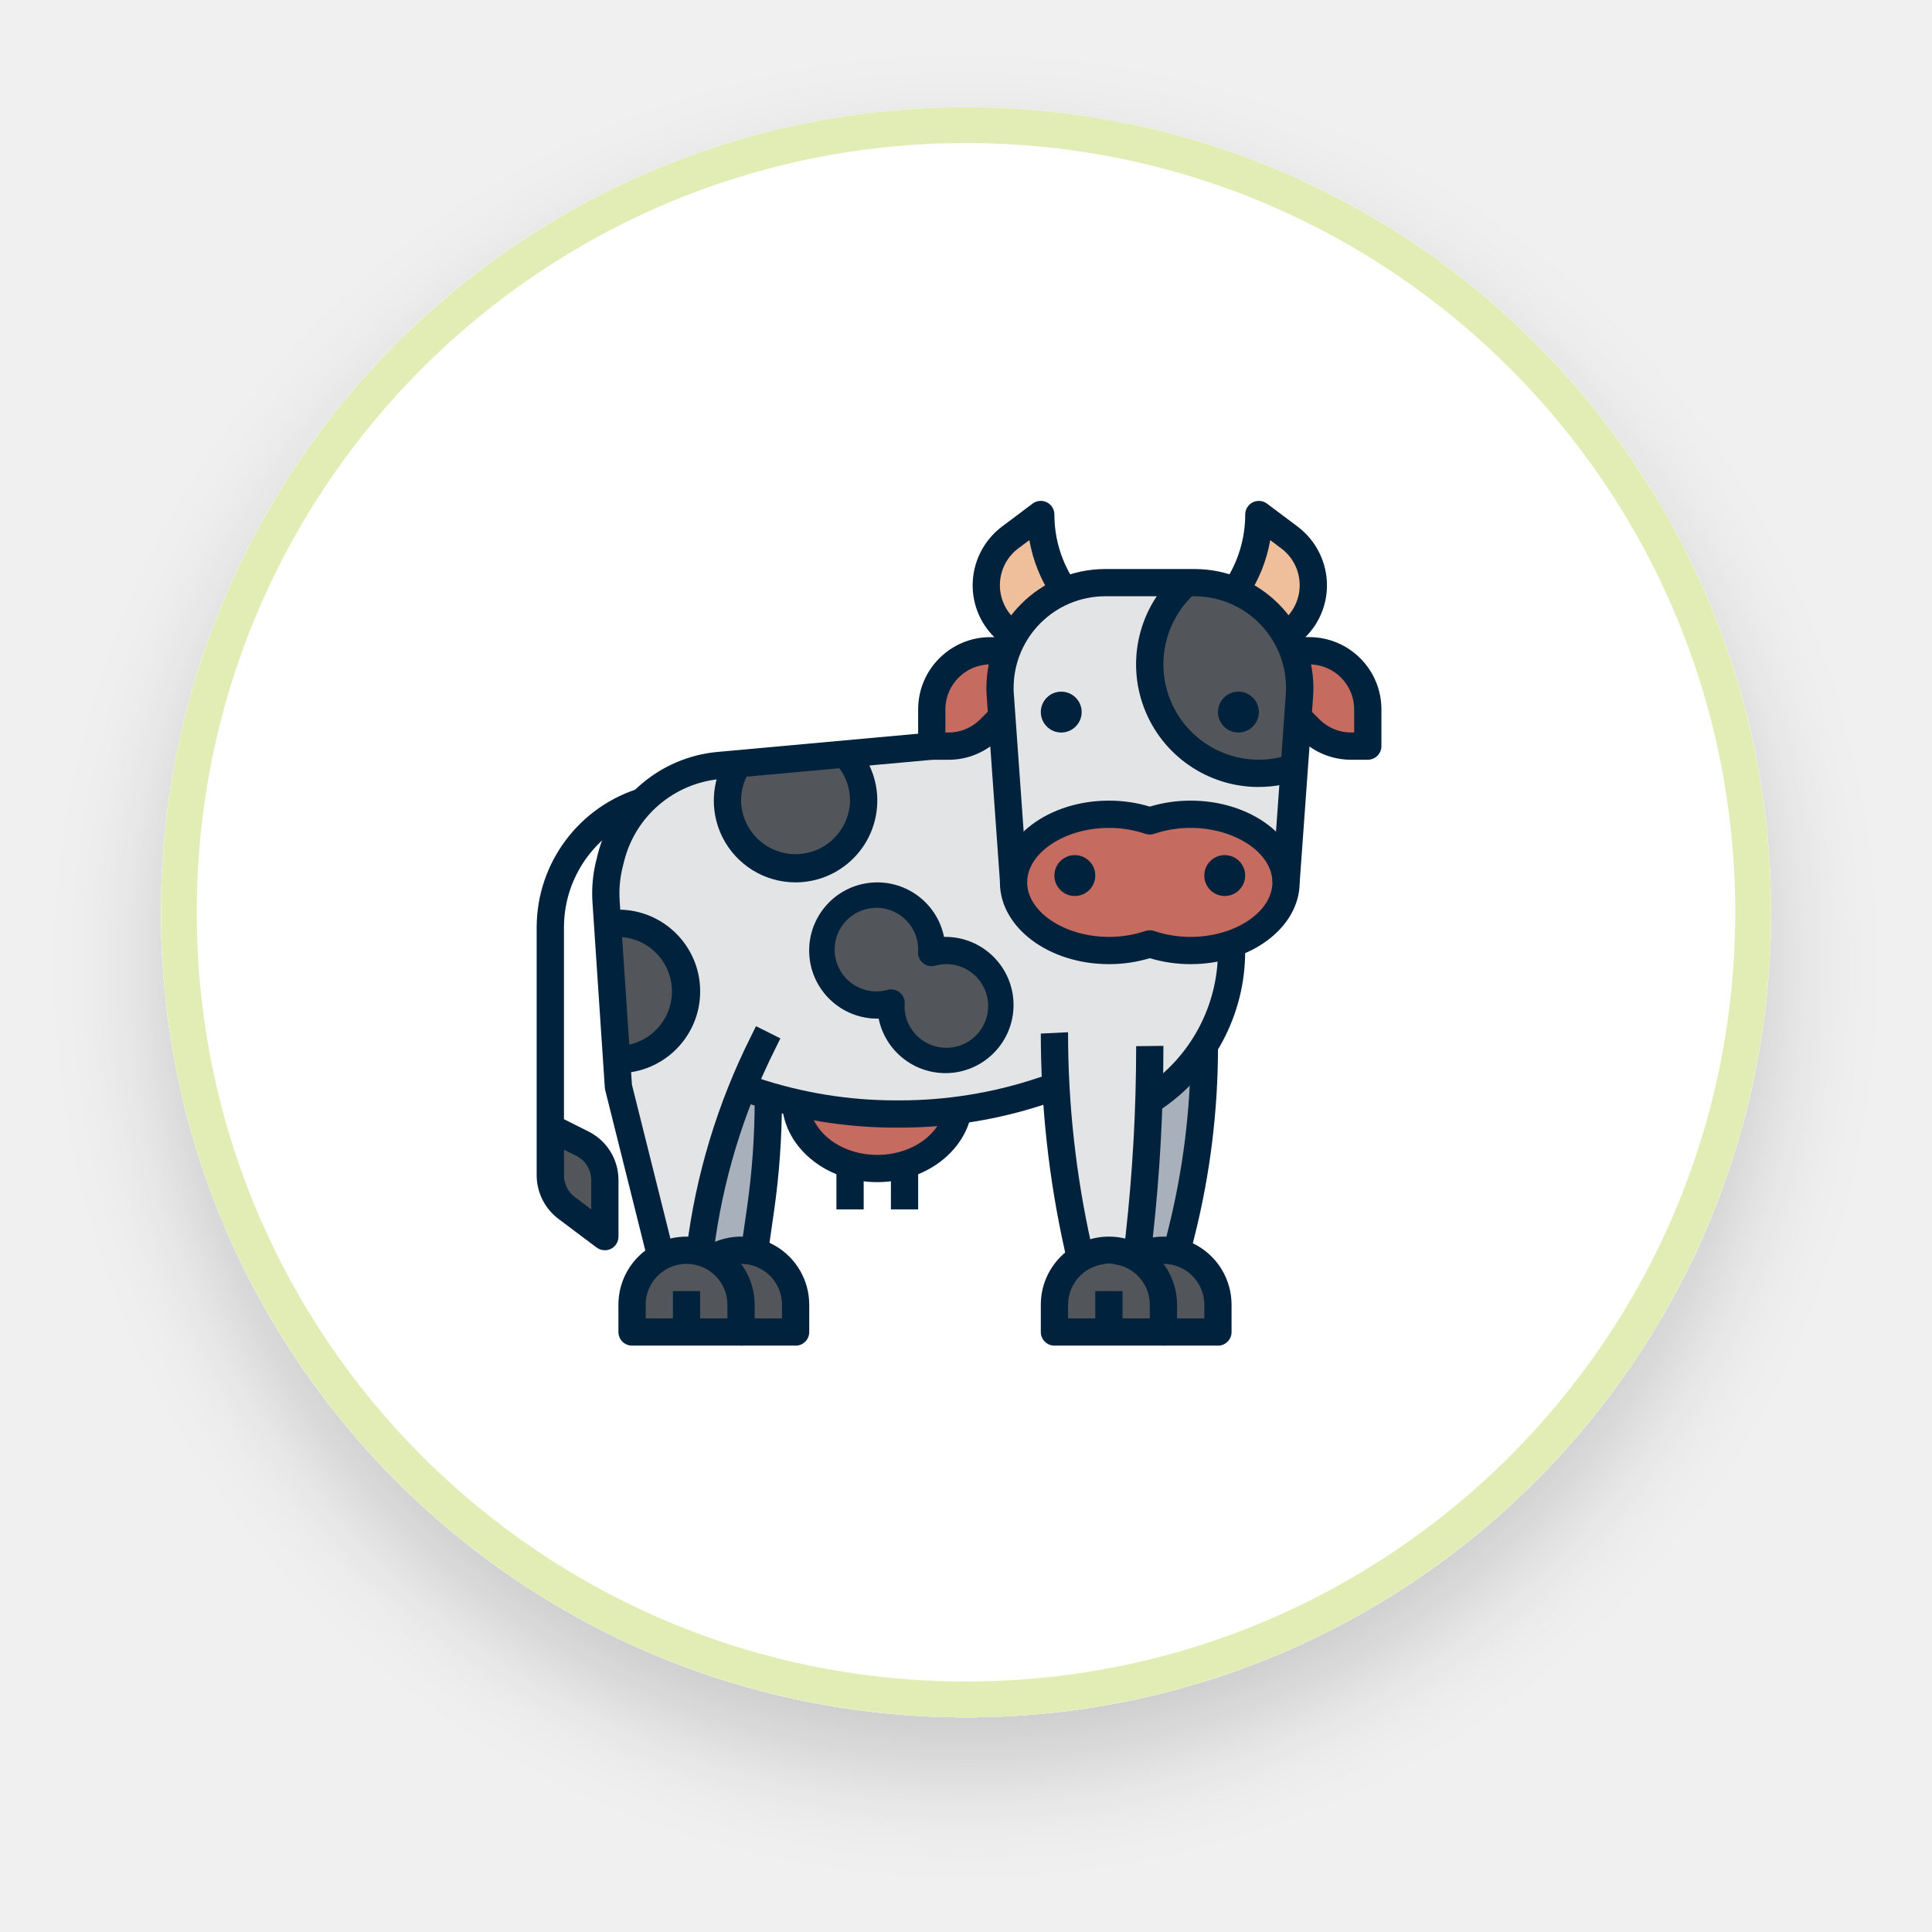
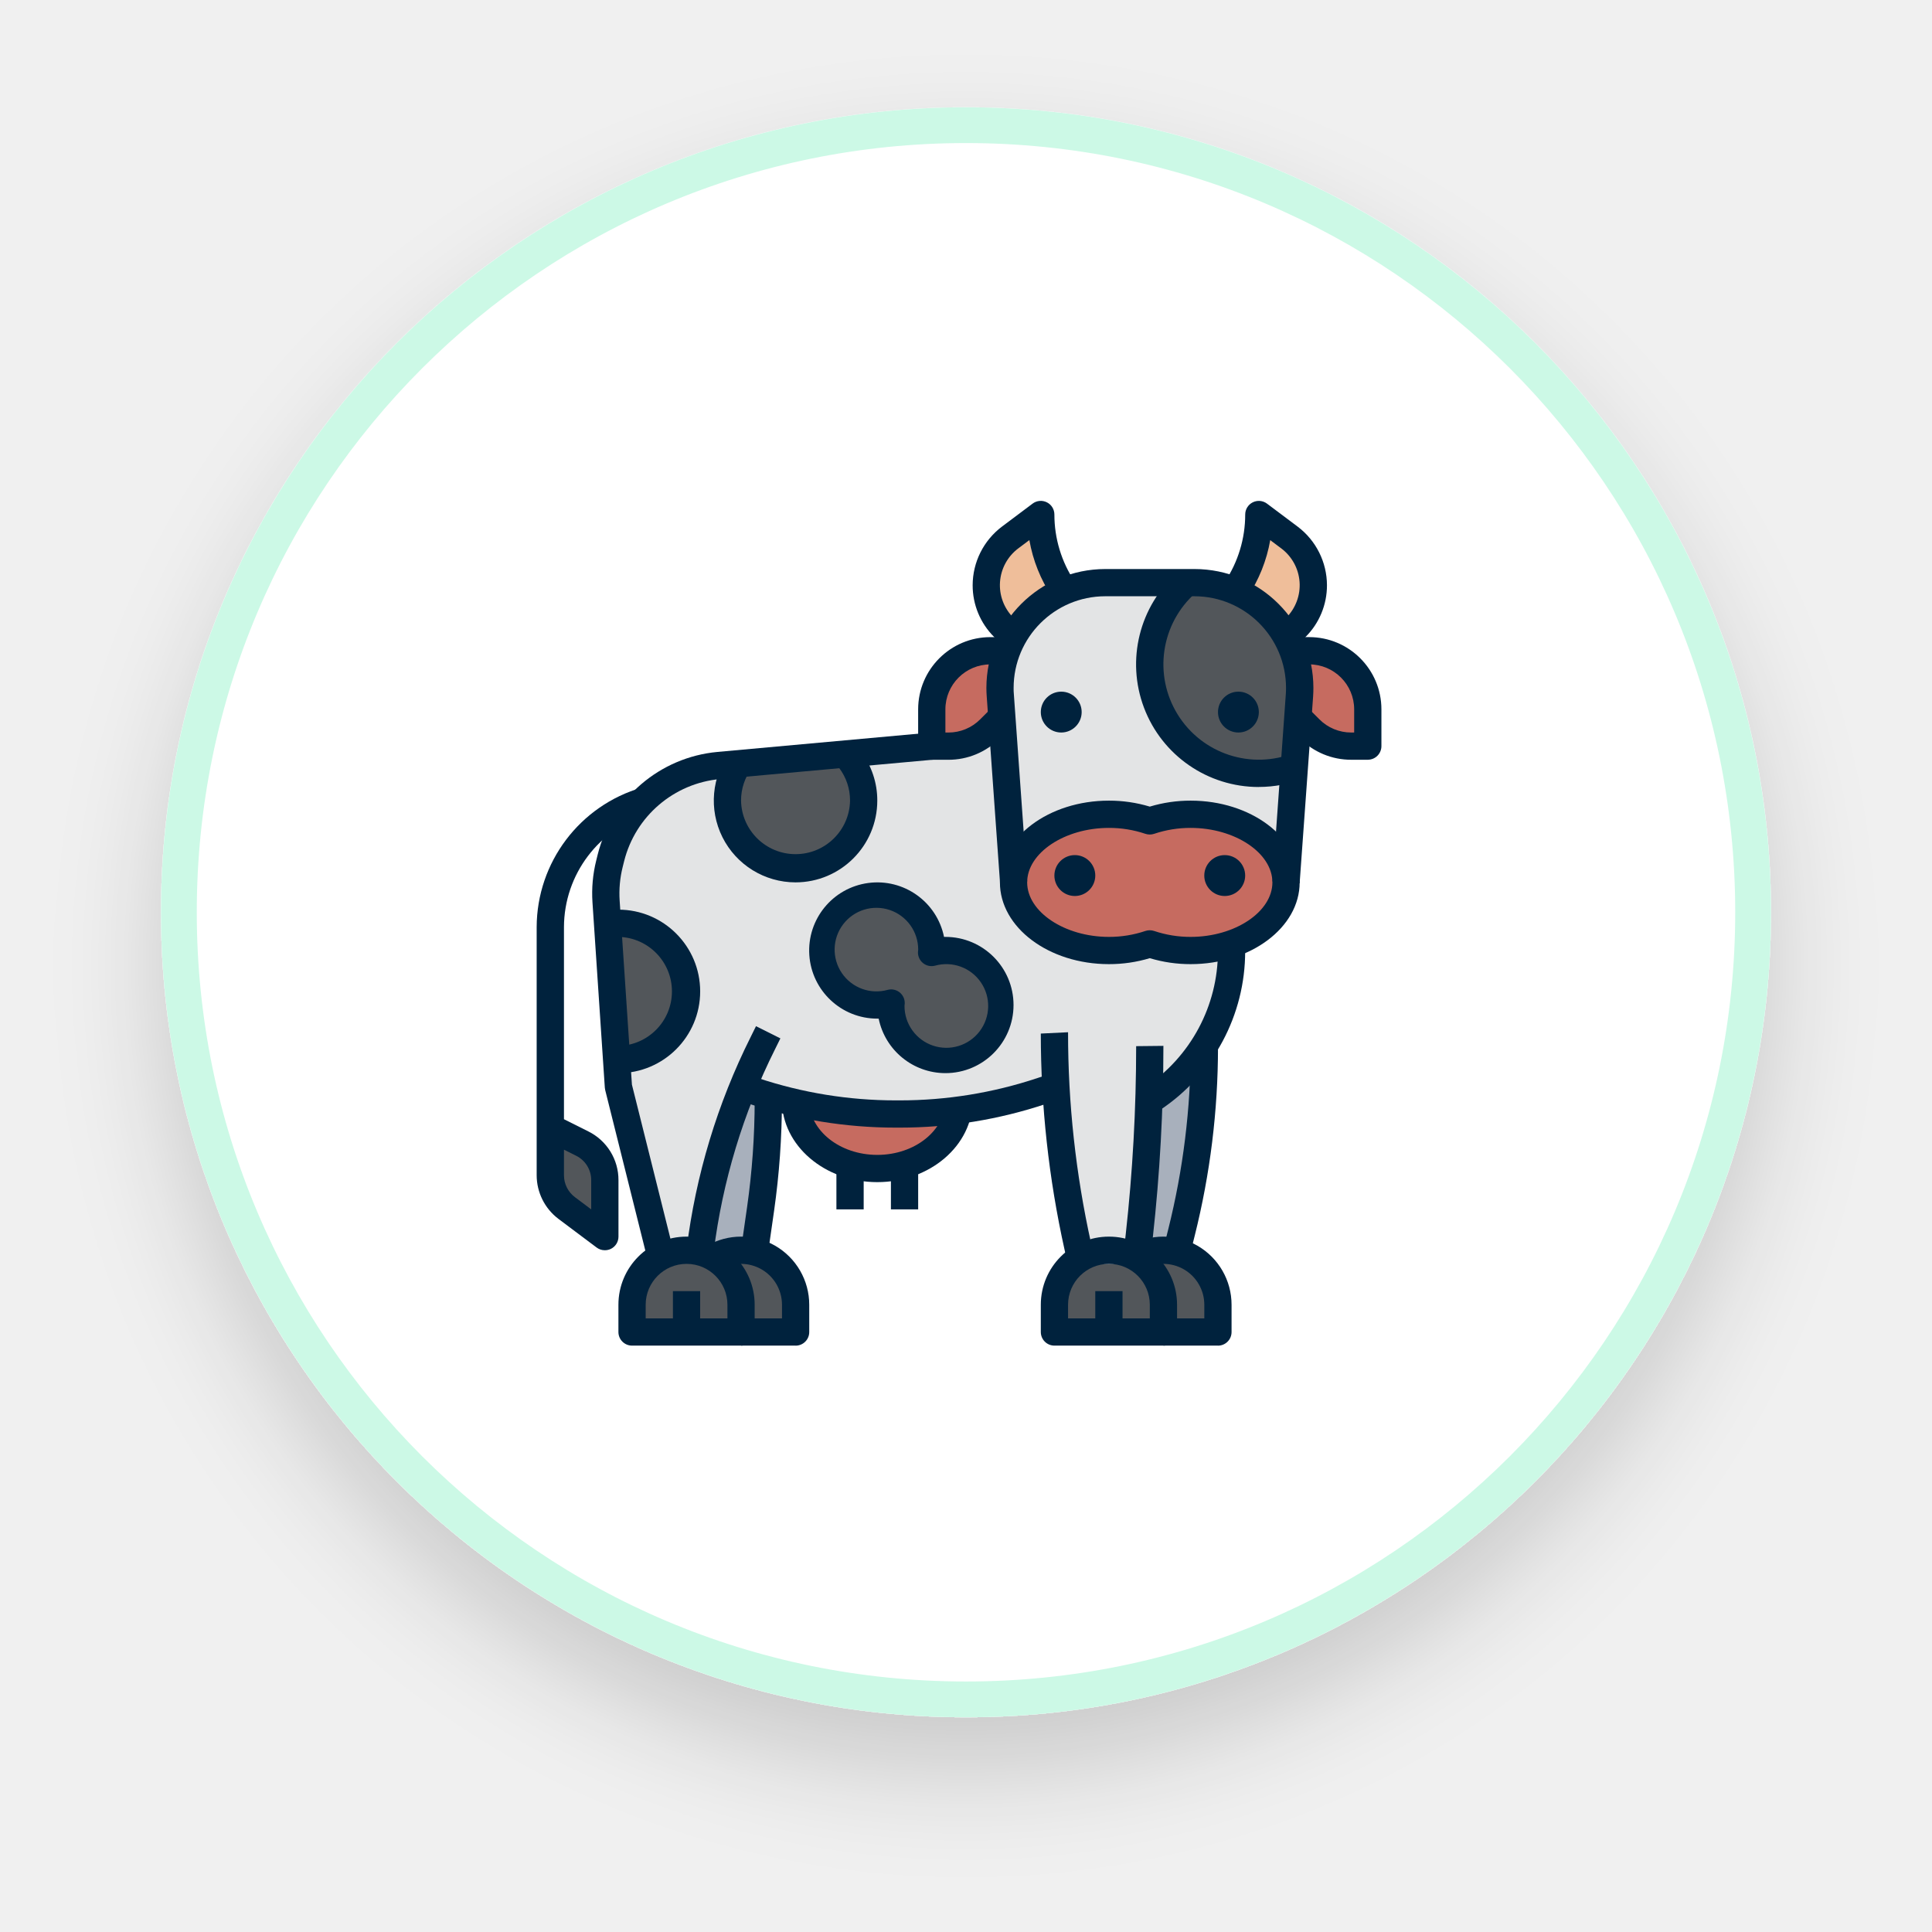
<svg xmlns="http://www.w3.org/2000/svg" width="108" height="108" viewBox="0 0 108 108">
  <defs>
    <filter id="Elipse_5710" x="0" y="0" width="108" height="108" filterUnits="userSpaceOnUse">
      <feOffset dy="3" input="SourceAlpha" />
      <feGaussianBlur stdDeviation="3" result="blur" />
      <feFlood flood-opacity="0.161" />
      <feComposite operator="in" in2="blur" />
      <feComposite in="SourceGraphic" />
    </filter>
  </defs>
  <g id="Grupo_1008771" data-name="Grupo 1008771" transform="translate(-591 -2507.893)">
    <g transform="matrix(1, 0, 0, 1, 591, 2507.89)" filter="url(#Elipse_5710)">
-       <g id="Elipse_5710-2" data-name="Elipse 5710" transform="translate(9 6)" fill="#fff" stroke="#e1edb5" stroke-width="2">
+       <g id="Elipse_5710-2" data-name="Elipse 5710" transform="translate(9 6)" fill="#fff" stroke="#ccf9e6" stroke-width="2">
        <circle cx="45" cy="45" r="45" stroke="none" />
        <circle cx="45" cy="45" r="44" fill="none" />
      </g>
    </g>
    <g id="Grupo_1008754" data-name="Grupo 1008754" transform="translate(621 2535.893)">
      <g id="Grupo_16691" data-name="Grupo 16691" transform="translate(0.762 35.035)">
        <path id="Trazado_26097" data-name="Trazado 26097" d="M86.318,396.995a2.286,2.286,0,0,1-.914-1.828V392.5l1.784.892a2.285,2.285,0,0,1,1.263,2.043v3.158Z" transform="translate(-85.404 -392.501)" fill="#52565a" />
      </g>
      <g id="Grupo_16692" data-name="Grupo 16692" transform="translate(14.471 33.512)">
        <path id="Trazado_26098" data-name="Trazado 26098" d="M129.277,388.642c0,2.1-2.046,3.808-4.57,3.808s-4.57-1.705-4.57-3.808" transform="translate(-120.137 -388.642)" fill="#c66b60" />
      </g>
      <g id="Grupo_16693" data-name="Grupo 16693" transform="translate(33.553 30.409)">
        <path id="Trazado_26099" data-name="Trazado 26099" d="M170.724,392.369v-.107l.25-1a42.665,42.665,0,0,0,1.273-10.345v-.137a9.875,9.875,0,0,1-2.886,3l-.161.107-.049.038q-.121,3.773-.538,7.53l-.135,1.211a2.88,2.88,0,0,1,2.245-.293Z" transform="translate(-168.479 -380.781)" fill="#a8b0bc" />
      </g>
      <g id="Grupo_16694" data-name="Grupo 16694" transform="translate(8.378 32.784)">
        <path id="Trazado_26100" data-name="Trazado 26100" d="M108.535,396.021l-.027-.116.33-2.315a42.8,42.8,0,0,0,.431-6.063v-.29c-.274-.081-.551-.148-.823-.238l-.6-.2a35.8,35.8,0,0,0-2.382,9.1l0,.008H104.7a2.987,2.987,0,0,1,1.527.42,2.877,2.877,0,0,1,2.308-.3Z" transform="translate(-104.7 -386.798)" fill="#a8b0bc" />
      </g>
      <g id="Grupo_16695" data-name="Grupo 16695" transform="translate(8.378 41.89)">
        <path id="Trazado_26101" data-name="Trazado 26101" d="M107.746,409.868a3.047,3.047,0,0,1,3.047,3.046v1.524H104.7v-1.524A3.047,3.047,0,0,1,107.746,409.868Z" transform="translate(-104.7 -409.868)" fill="#52565a" />
      </g>
      <g id="Grupo_16696" data-name="Grupo 16696" transform="translate(31.989 41.89)">
        <path id="Trazado_26102" data-name="Trazado 26102" d="M167.564,409.868a3.047,3.047,0,0,1,3.047,3.046v1.524h-6.093v-1.524A3.047,3.047,0,0,1,167.564,409.868Z" transform="translate(-164.518 -409.868)" fill="#52565a" />
      </g>
      <g id="Grupo_16697" data-name="Grupo 16697" transform="translate(5.331 41.89)">
        <path id="Trazado_26103" data-name="Trazado 26103" d="M100.028,409.868a3.047,3.047,0,0,1,3.046,3.046v1.524H96.981v-1.524A3.047,3.047,0,0,1,100.028,409.868Z" transform="translate(-96.981 -409.868)" fill="#52565a" />
      </g>
      <g id="Grupo_16698" data-name="Grupo 16698" transform="translate(28.942 41.89)">
        <path id="Trazado_26104" data-name="Trazado 26104" d="M159.846,409.868a3.047,3.047,0,0,1,3.046,3.046v1.524H156.8v-1.524A3.047,3.047,0,0,1,159.846,409.868Z" transform="translate(-156.799 -409.868)" fill="#52565a" />
      </g>
      <g id="Grupo_16699" data-name="Grupo 16699" transform="translate(3.865 8.378)">
        <path id="Trazado_26105" data-name="Trazado 26105" d="M128.244,341.721v.033a9.9,9.9,0,0,1-4.409,8.239l-.161.107-.049.038q-.121,3.773-.538,7.53l-.175,1.572h-3.046l-.223-1a54.559,54.559,0,0,1-1.218-8.876l0-.024h-.081l-.7.234a25.145,25.145,0,0,1-7.948,1.29h-.221a25.154,25.154,0,0,1-7.949-1.29l-.6-.2a35.8,35.8,0,0,0-2.382,9.1v.008H96.255l-2.285-9.14-.69-10.351a6.87,6.87,0,0,1,.19-2.118l.081-.325a6.853,6.853,0,0,1,6.029-5.164l11.908-1.083v-2.285a3.047,3.047,0,0,1,3.046-3.046h2.285" transform="translate(-93.265 -324.965)" fill="#e3e4e5" />
      </g>
      <g id="Grupo_16700" data-name="Grupo 16700" transform="translate(25.896 4.57)">
        <path id="Trazado_26106" data-name="Trazado 26106" d="M149.842,332.073l-.746-10.454c-.01-.139-.015-.279-.015-.419a5.883,5.883,0,0,1,5.883-5.884h4.99a5.883,5.883,0,0,1,5.884,5.883c0,.14-.005.279-.015.419l-.746,10.454" transform="translate(-149.081 -315.317)" fill="#e3e4e5" />
      </g>
      <g id="Grupo_16701" data-name="Grupo 16701" transform="translate(25.134 0.761)">
        <path id="Trazado_26107" data-name="Trazado 26107" d="M151.721,310.239l-.256-.384a7.545,7.545,0,0,1-1.267-4.186l-1.714,1.285a3.333,3.333,0,0,0-.356,5.023l.547.547" transform="translate(-147.151 -305.669)" fill="#efbe9a" />
      </g>
      <g id="Grupo_16702" data-name="Grupo 16702" transform="translate(38.844 0.761)">
        <path id="Trazado_26108" data-name="Trazado 26108" d="M181.884,310.239l.256-.384a7.548,7.548,0,0,0,1.267-4.186l1.713,1.285a3.333,3.333,0,0,1,.356,5.023l-.547.547" transform="translate(-181.884 -305.669)" fill="#efbe9a" />
      </g>
      <g id="Grupo_16703" data-name="Grupo 16703" transform="translate(22.088 8.378)">
        <path id="Trazado_26109" data-name="Trazado 26109" d="M143.241,324.965h-.531a3.278,3.278,0,0,0-3.277,3.277V330.3h.928a3.278,3.278,0,0,0,2.318-.96l.563-.564" transform="translate(-139.433 -324.965)" fill="#c66b60" />
      </g>
      <g id="Grupo_16704" data-name="Grupo 16704" transform="translate(42.652 8.378)">
        <path id="Trazado_26110" data-name="Trazado 26110" d="M191.532,324.965h.531a3.278,3.278,0,0,1,3.277,3.277V330.3h-.928a3.279,3.279,0,0,1-2.318-.96l-.563-.564" transform="translate(-191.532 -324.965)" fill="#c66b60" />
      </g>
      <g id="Grupo_16705" data-name="Grupo 16705" transform="translate(26.657 17.517)">
        <path id="Trazado_26111" data-name="Trazado 26111" d="M156.342,348.12a7.1,7.1,0,0,1,2.285.372,7.1,7.1,0,0,1,2.285-.372c2.945,0,5.332,1.706,5.332,3.808s-2.387,3.808-5.332,3.808a7.1,7.1,0,0,1-2.285-.371,7.1,7.1,0,0,1-2.285.371c-2.945,0-5.332-1.705-5.332-3.808S153.4,348.12,156.342,348.12Z" transform="translate(-151.01 -348.12)" fill="#c66b60" />
      </g>
      <g id="Grupo_16706" data-name="Grupo 16706" transform="translate(34.274 4.57)">
        <path id="Trazado_26112" data-name="Trazado 26112" d="M172.8,315.317h-.432a6.088,6.088,0,0,0,6.012,10.327l.287-4.024c.01-.139.015-.279.015-.419A5.883,5.883,0,0,0,172.8,315.317Z" transform="translate(-170.307 -315.317)" fill="#52565a" />
      </g>
      <g id="Grupo_16707" data-name="Grupo 16707" transform="translate(10.663 14.471)">
        <path id="Trazado_26113" data-name="Trazado 26113" d="M111.25,340.4a3.808,3.808,0,1,0,6.093,0" transform="translate(-110.489 -340.402)" fill="#52565a" />
      </g>
      <g id="Grupo_16708" data-name="Grupo 16708" transform="translate(15.995 22.087)">
        <path id="Trazado_26114" data-name="Trazado 26114" d="M127.042,359.7a3.047,3.047,0,0,1,3.047,3.046c0,.038-.01.073-.011.111a3.01,3.01,0,0,1,.773-.111,3.047,3.047,0,1,1-3.046,3.047c0-.038.01-.073.011-.111a3.012,3.012,0,0,1-.773.111,3.047,3.047,0,0,1,0-6.093Z" transform="translate(-123.996 -359.698)" fill="#52565a" />
      </g>
      <g id="Grupo_16709" data-name="Grupo 16709" transform="translate(4.57 23.611)">
        <path id="Trazado_26115" data-name="Trazado 26115" d="M95.052,371.173a3.808,3.808,0,0,0,0-7.616" transform="translate(-95.052 -363.557)" fill="#52565a" />
      </g>
      <g id="Grupo_16710" data-name="Grupo 16710" transform="translate(25.896 16.756)">
        <path id="Trazado_26116" data-name="Trazado 26116" d="M159.744,355.331a7.881,7.881,0,0,1-2.285-.333,7.886,7.886,0,0,1-2.285.333c-3.36,0-6.093-2.05-6.093-4.57s2.733-4.57,6.093-4.57a7.872,7.872,0,0,1,2.285.334,7.867,7.867,0,0,1,2.285-.334c3.36,0,6.093,2.049,6.093,4.57S163.1,355.331,159.744,355.331Zm-2.285-1.894a.776.776,0,0,1,.244.04,6.34,6.34,0,0,0,2.04.331c2.477,0,4.57-1.4,4.57-3.047s-2.093-3.046-4.57-3.046a6.33,6.33,0,0,0-2.04.331.771.771,0,0,1-.49,0,6.321,6.321,0,0,0-2.039-.331c-2.477,0-4.57,1.4-4.57,3.046s2.093,3.047,4.57,3.047a6.319,6.319,0,0,0,2.04-.332.774.774,0,0,1,.245-.039Z" transform="translate(-149.081 -346.191)" fill="#00223d" />
      </g>
      <g id="Grupo_16711" data-name="Grupo 16711" transform="translate(37.321 19.802)">
        <path id="Trazado_26117" data-name="Trazado 26117" d="M179.167,356.194a1.143,1.143,0,1,1,1.143-1.142A1.144,1.144,0,0,1,179.167,356.194Z" transform="translate(-178.025 -353.909)" fill="#00223d" />
      </g>
      <g id="Grupo_16712" data-name="Grupo 16712" transform="translate(28.942 19.802)">
        <path id="Trazado_26118" data-name="Trazado 26118" d="M157.942,356.194a1.143,1.143,0,1,1,1.142-1.142A1.144,1.144,0,0,1,157.942,356.194Z" transform="translate(-156.799 -353.909)" fill="#00223d" />
      </g>
      <g id="Grupo_16713" data-name="Grupo 16713" transform="translate(25.134 3.808)">
        <path id="Trazado_26119" data-name="Trazado 26119" d="M164.667,330.959l-1.519-.109.746-10.454c.008-.119.013-.242.013-.364a5.128,5.128,0,0,0-5.122-5.122H153.8a5.128,5.128,0,0,0-5.121,5.122c0,.122,0,.245.014.366l.746,10.453-1.518.109-.746-10.454c-.011-.158-.018-.315-.018-.473a6.653,6.653,0,0,1,6.645-6.645h4.99a6.653,6.653,0,0,1,6.645,6.645c0,.158-.006.315-.016.472Z" transform="translate(-147.151 -313.387)" fill="#00223d" />
      </g>
      <g id="Grupo_16714" data-name="Grupo 16714" transform="translate(38.082 10.663)">
        <path id="Trazado_26120" data-name="Trazado 26120" d="M181.1,333.039a1.142,1.142,0,1,1,1.143-1.143A1.144,1.144,0,0,1,181.1,333.039Z" transform="translate(-179.955 -330.754)" fill="#00223d" />
      </g>
      <g id="Grupo_16715" data-name="Grupo 16715" transform="translate(28.181 10.663)">
        <path id="Trazado_26121" data-name="Trazado 26121" d="M156.012,333.039a1.142,1.142,0,1,1,1.143-1.143A1.144,1.144,0,0,1,156.012,333.039Z" transform="translate(-154.87 -330.754)" fill="#00223d" />
      </g>
      <g id="Grupo_16716" data-name="Grupo 16716" transform="translate(24.373 0)">
        <path id="Trazado_26122" data-name="Trazado 26122" d="M146.968,311.895l-.547-.548a4.064,4.064,0,0,1-1.2-2.894,4.115,4.115,0,0,1,1.637-3.275l1.714-1.286a.761.761,0,0,1,1.218.609,6.768,6.768,0,0,0,1.14,3.763l.256.384-1.267.844-.256-.384a8.29,8.29,0,0,1-1.272-3.177l-.619.464a2.572,2.572,0,0,0-.276,3.875l.548.547Z" transform="translate(-145.222 -303.74)" fill="#00223d" />
      </g>
      <g id="Grupo_16717" data-name="Grupo 16717" transform="translate(38.21 0)">
        <path id="Trazado_26123" data-name="Trazado 26123" d="M184.5,311.895l-1.077-1.077.547-.547a2.571,2.571,0,0,0-.276-3.874l-.618-.463a8.3,8.3,0,0,1-1.272,3.178l-.256.384-1.267-.845.256-.384a6.778,6.778,0,0,0,1.14-3.765.761.761,0,0,1,1.218-.609l1.714,1.286a4.113,4.113,0,0,1,1.638,3.275,4.066,4.066,0,0,1-1.2,2.895Z" transform="translate(-180.279 -303.74)" fill="#00223d" />
      </g>
      <g id="Grupo_16718" data-name="Grupo 16718" transform="translate(21.326 7.616)">
        <path id="Trazado_26124" data-name="Trazado 26124" d="M139.192,329.89h-.928a.761.761,0,0,1-.762-.762v-2.054a4.04,4.04,0,0,1,4.039-4.039h.531v1.524h-.531a2.516,2.516,0,0,0-2.516,2.516v1.293h.166a2.5,2.5,0,0,0,1.779-.737l.564-.564,1.077,1.077-.564.564a4.012,4.012,0,0,1-2.855,1.183Z" transform="translate(-137.503 -323.035)" fill="#00223d" />
      </g>
      <g id="Grupo_16719" data-name="Grupo 16719" transform="translate(42.114 7.616)">
        <path id="Trazado_26125" data-name="Trazado 26125" d="M194.515,329.89h-.928a4.013,4.013,0,0,1-2.855-1.183l-.564-.564,1.077-1.077.564.564a2.5,2.5,0,0,0,1.778.737h.166v-1.293a2.516,2.516,0,0,0-2.516-2.516h-.531v-1.524h.531a4.039,4.039,0,0,1,4.039,4.039v2.054a.761.761,0,0,1-.762.762Z" transform="translate(-190.168 -323.035)" fill="#00223d" />
      </g>
      <g id="Grupo_16720" data-name="Grupo 16720" transform="translate(33.512 3.998)">
        <path id="Trazado_26126" data-name="Trazado 26126" d="M175.232,325.866a6.855,6.855,0,0,1-4.534-12l1.008,1.142a5.332,5.332,0,0,0,5.524,8.943l.573,1.412a6.817,6.817,0,0,1-2.571.5Z" transform="translate(-168.377 -313.87)" fill="#00223d" />
      </g>
      <g id="Grupo_16721" data-name="Grupo 16721" transform="translate(3.103 12.95)">
        <path id="Trazado_26127" data-name="Trazado 26127" d="M94.348,365.673l-2.285-9.14a.731.731,0,0,1-.021-.134l-.69-10.351a7.577,7.577,0,0,1,.211-2.354l.08-.324a7.625,7.625,0,0,1,6.7-5.739l11.907-1.082.139,1.517-11.907,1.082a6.1,6.1,0,0,0-5.361,4.59l-.081.326a6.085,6.085,0,0,0-.169,1.884l.686,10.282,2.268,9.074Z" transform="translate(-91.335 -336.548)" fill="#00223d" />
      </g>
      <g id="Grupo_16722" data-name="Grupo 16722" transform="translate(4.57 41.128)">
        <path id="Trazado_26128" data-name="Trazado 26128" d="M101.907,414.031H95.813a.761.761,0,0,1-.761-.761v-1.524a3.808,3.808,0,1,1,7.616,0v1.524A.761.761,0,0,1,101.907,414.031Zm-5.331-1.523h4.57v-.762a2.285,2.285,0,0,0-4.57,0Z" transform="translate(-95.052 -407.938)" fill="#00223d" />
      </g>
      <g id="Grupo_16723" data-name="Grupo 16723" transform="translate(9.519 41.128)">
        <path id="Trazado_26129" data-name="Trazado 26129" d="M112.542,414.031H109.5v-1.523h2.285v-.762a2.286,2.286,0,0,0-3.426-1.98l-.765-1.318a3.809,3.809,0,0,1,5.714,3.3v1.524a.761.761,0,0,1-.761.761Z" transform="translate(-107.59 -407.938)" fill="#00223d" />
      </g>
      <g id="Grupo_16724" data-name="Grupo 16724" transform="translate(8.381 29.363)">
        <path id="Trazado_26130" data-name="Trazado 26130" d="M106.222,390.743l-1.515-.148v-.009a36.52,36.52,0,0,1,3.58-11.847l.3-.608,1.363.682-.3.608A34.965,34.965,0,0,0,106.222,390.743Z" transform="translate(-104.707 -378.13)" fill="#00223d" />
      </g>
      <g id="Grupo_16725" data-name="Grupo 16725" transform="translate(11.432 33.512)">
        <path id="Trazado_26131" data-name="Trazado 26131" d="M113.945,397.128l-1.508-.216.332-2.315a42.4,42.4,0,0,0,.423-5.955h1.523a43.812,43.812,0,0,1-.438,6.171Z" transform="translate(-112.437 -388.642)" fill="#00223d" />
      </g>
      <g id="Grupo_16726" data-name="Grupo 16726" transform="translate(11.184 32.027)">
        <path id="Trazado_26132" data-name="Trazado 26132" d="M120.918,387.889h-.22a25.846,25.846,0,0,1-8.189-1.329l-.7-.234.482-1.444.7.234a24.364,24.364,0,0,0,7.706,1.25h.22a24.346,24.346,0,0,0,7.707-1.25l.7-.234.482,1.444-.7.234A25.82,25.82,0,0,1,120.918,387.889Z" transform="translate(-111.808 -384.881)" fill="#00223d" />
      </g>
      <g id="Grupo_16727" data-name="Grupo 16727" transform="translate(7.616 44.175)">
        <path id="Trazado_26133" data-name="Trazado 26133" d="M102.77,415.657h1.523v2.285H102.77Z" transform="translate(-102.77 -415.657)" fill="#00223d" />
      </g>
      <g id="Grupo_16728" data-name="Grupo 16728" transform="translate(28.181 41.128)">
        <path id="Trazado_26134" data-name="Trazado 26134" d="M161.725,414.031h-6.093a.761.761,0,0,1-.761-.761v-1.524a3.808,3.808,0,1,1,7.616,0v1.524A.761.761,0,0,1,161.725,414.031Zm-5.331-1.523h4.57v-.762a2.285,2.285,0,0,0-4.57,0Z" transform="translate(-154.87 -407.938)" fill="#00223d" />
      </g>
      <g id="Grupo_16729" data-name="Grupo 16729" transform="translate(33.13 41.128)">
        <path id="Trazado_26135" data-name="Trazado 26135" d="M172.361,414.031h-3.047v-1.523H171.6v-.762a2.286,2.286,0,0,0-3.426-1.98l-.765-1.318a3.809,3.809,0,0,1,5.714,3.3v1.524a.761.761,0,0,1-.761.761Z" transform="translate(-167.408 -407.938)" fill="#00223d" />
      </g>
      <g id="Grupo_16730" data-name="Grupo 16730" transform="translate(31.227 44.175)">
        <path id="Trazado_26136" data-name="Trazado 26136" d="M162.588,415.657h1.523v2.285h-1.523Z" transform="translate(-162.588 -415.657)" fill="#00223d" />
      </g>
      <g id="Grupo_16731" data-name="Grupo 16731" transform="translate(28.181 29.704)">
        <path id="Trazado_26137" data-name="Trazado 26137" d="M156.411,392.107l-.217-.978a55.758,55.758,0,0,1-1.323-12.062l1.523-.074a54.347,54.347,0,0,0,1.288,11.8l.217.978Z" transform="translate(-154.87 -378.994)" fill="#00223d" />
      </g>
      <g id="Grupo_16732" data-name="Grupo 16732" transform="translate(32.755 30.466)">
        <path id="Trazado_26138" data-name="Trazado 26138" d="M167.973,393.194l-1.514-.169.174-1.572a95.393,95.393,0,0,0,.583-10.514l1.523-.016a97.352,97.352,0,0,1-.591,10.7Z" transform="translate(-166.459 -380.924)" fill="#00223d" />
      </g>
      <g id="Grupo_16733" data-name="Grupo 16733" transform="translate(33.852 25.134)">
        <path id="Trazado_26139" data-name="Trazado 26139" d="M170.083,376.428l-.845-1.267.161-.107a9.123,9.123,0,0,0,4.07-7.6l1.523-.033v.033a10.643,10.643,0,0,1-4.748,8.872Z" transform="translate(-169.238 -367.416)" fill="#00223d" />
      </g>
      <g id="Grupo_16734" data-name="Grupo 16734" transform="translate(35.059 30.466)">
        <path id="Trazado_26140" data-name="Trazado 26140" d="M173.773,392.534l-1.477-.37.25-1A41.99,41.99,0,0,0,173.8,381v-.081h1.524V381a43.416,43.416,0,0,1-1.3,10.529Z" transform="translate(-172.296 -380.924)" fill="#00223d" />
      </g>
      <g id="Grupo_16735" data-name="Grupo 16735" transform="translate(0 16.023)">
        <path id="Trazado_26141" data-name="Trazado 26141" d="M87.282,370.2a.757.757,0,0,1-.457-.152l-2.133-1.6a3.062,3.062,0,0,1-1.218-2.437V352.135a8.148,8.148,0,0,1,5.884-7.8l.418,1.466A6.617,6.617,0,0,0,85,352.135v10.741l1.363.682a3.03,3.03,0,0,1,1.684,2.724v3.158a.762.762,0,0,1-.421.682A.77.77,0,0,1,87.282,370.2ZM85,364.579v1.433a1.53,1.53,0,0,0,.61,1.219l.913.685v-1.635a1.516,1.516,0,0,0-.842-1.363Z" transform="translate(-83.474 -344.334)" fill="#00223d" />
      </g>
      <g id="Grupo_16736" data-name="Grupo 16736" transform="translate(9.901 14.013)">
        <path id="Trazado_26142" data-name="Trazado 26142" d="M113.129,346.554a4.571,4.571,0,0,1-3.656-7.312l1.219.915a3.018,3.018,0,0,0-.609,1.828,3.047,3.047,0,0,0,6.093,0,3.013,3.013,0,0,0-.609-1.827l1.217-.915a4.52,4.52,0,0,1,.915,2.742A4.574,4.574,0,0,1,113.129,346.554Z" transform="translate(-108.559 -339.242)" fill="#00223d" />
      </g>
      <g id="Grupo_16737" data-name="Grupo 16737" transform="translate(15.233 21.326)">
        <path id="Trazado_26143" data-name="Trazado 26143" d="M129.682,368.431a3.814,3.814,0,0,1-3.731-3.047h-.077a3.808,3.808,0,1,1,3.731-4.569h.077a3.808,3.808,0,1,1,0,7.616Zm-3.035-4.681a.761.761,0,0,1,.761.792c0,.026-.009.1-.013.128a2.339,2.339,0,1,0,1.708-2.246.762.762,0,0,1-.955-.766c0-.026.009-.1.013-.129a2.336,2.336,0,1,0-1.706,2.246.757.757,0,0,1,.192-.025Z" transform="translate(-122.066 -357.768)" fill="#00223d" />
      </g>
      <g id="Grupo_16738" data-name="Grupo 16738" transform="translate(4.57 22.849)">
        <path id="Trazado_26144" data-name="Trazado 26144" d="M95.052,370.768v-1.523a3.047,3.047,0,0,0,0-6.093v-1.523a4.57,4.57,0,0,1,0,9.14Z" transform="translate(-95.052 -361.628)" fill="#00223d" />
      </g>
      <g id="Grupo_16739" data-name="Grupo 16739" transform="translate(13.71 33.512)">
        <path id="Trazado_26145" data-name="Trazado 26145" d="M123.538,393.212c-2.939,0-5.331-2.05-5.331-4.57h1.523c0,1.68,1.708,3.047,3.808,3.047s3.808-1.367,3.808-3.047h1.524C128.87,391.162,126.478,393.212,123.538,393.212Z" transform="translate(-118.207 -388.642)" fill="#00223d" />
      </g>
      <g id="Grupo_16741" data-name="Grupo 16741" transform="translate(16.756 37.32)">
        <g id="Grupo_16740" data-name="Grupo 16740" transform="translate(0)">
          <path id="Trazado_26146" data-name="Trazado 26146" d="M125.925,398.29h1.524v2.285h-1.524Z" transform="translate(-125.925 -398.29)" fill="#00223d" />
        </g>
      </g>
      <g id="Grupo_16743" data-name="Grupo 16743" transform="translate(19.803 37.32)">
        <g id="Grupo_16742" data-name="Grupo 16742">
          <path id="Trazado_26147" data-name="Trazado 26147" d="M133.644,398.29h1.523v2.285h-1.523Z" transform="translate(-133.644 -398.29)" fill="#00223d" />
        </g>
      </g>
    </g>
  </g>
</svg>
